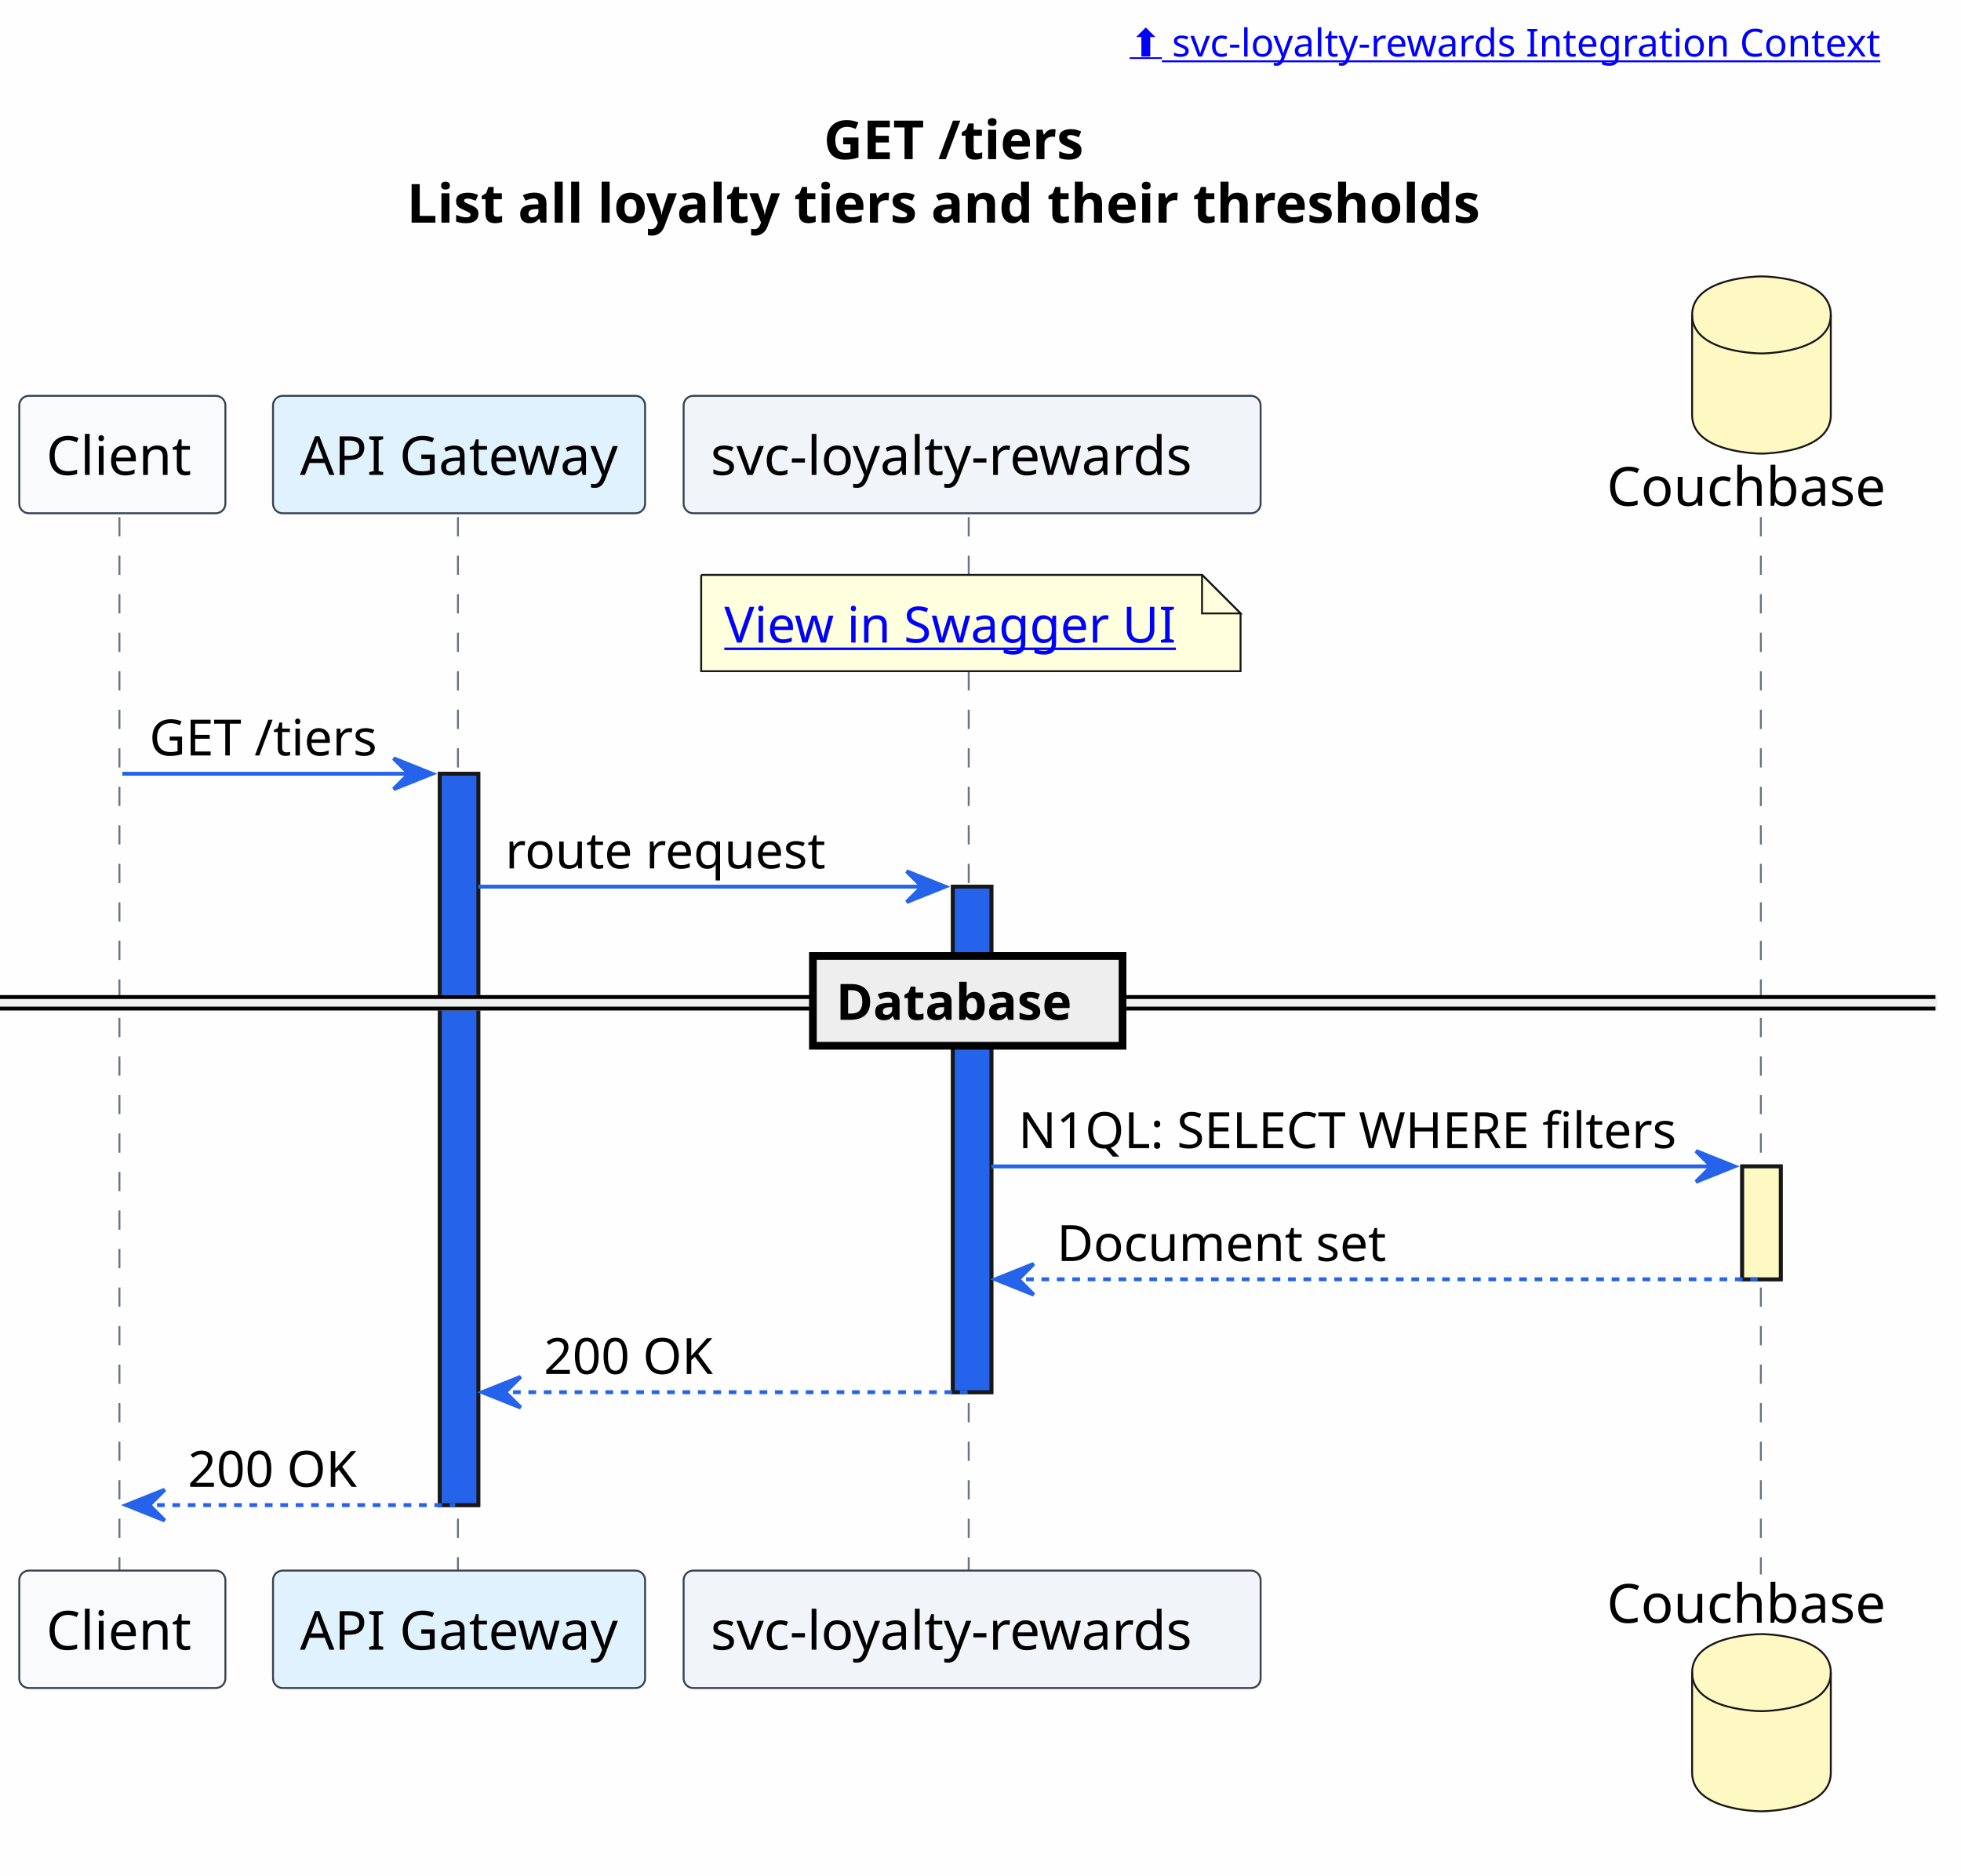
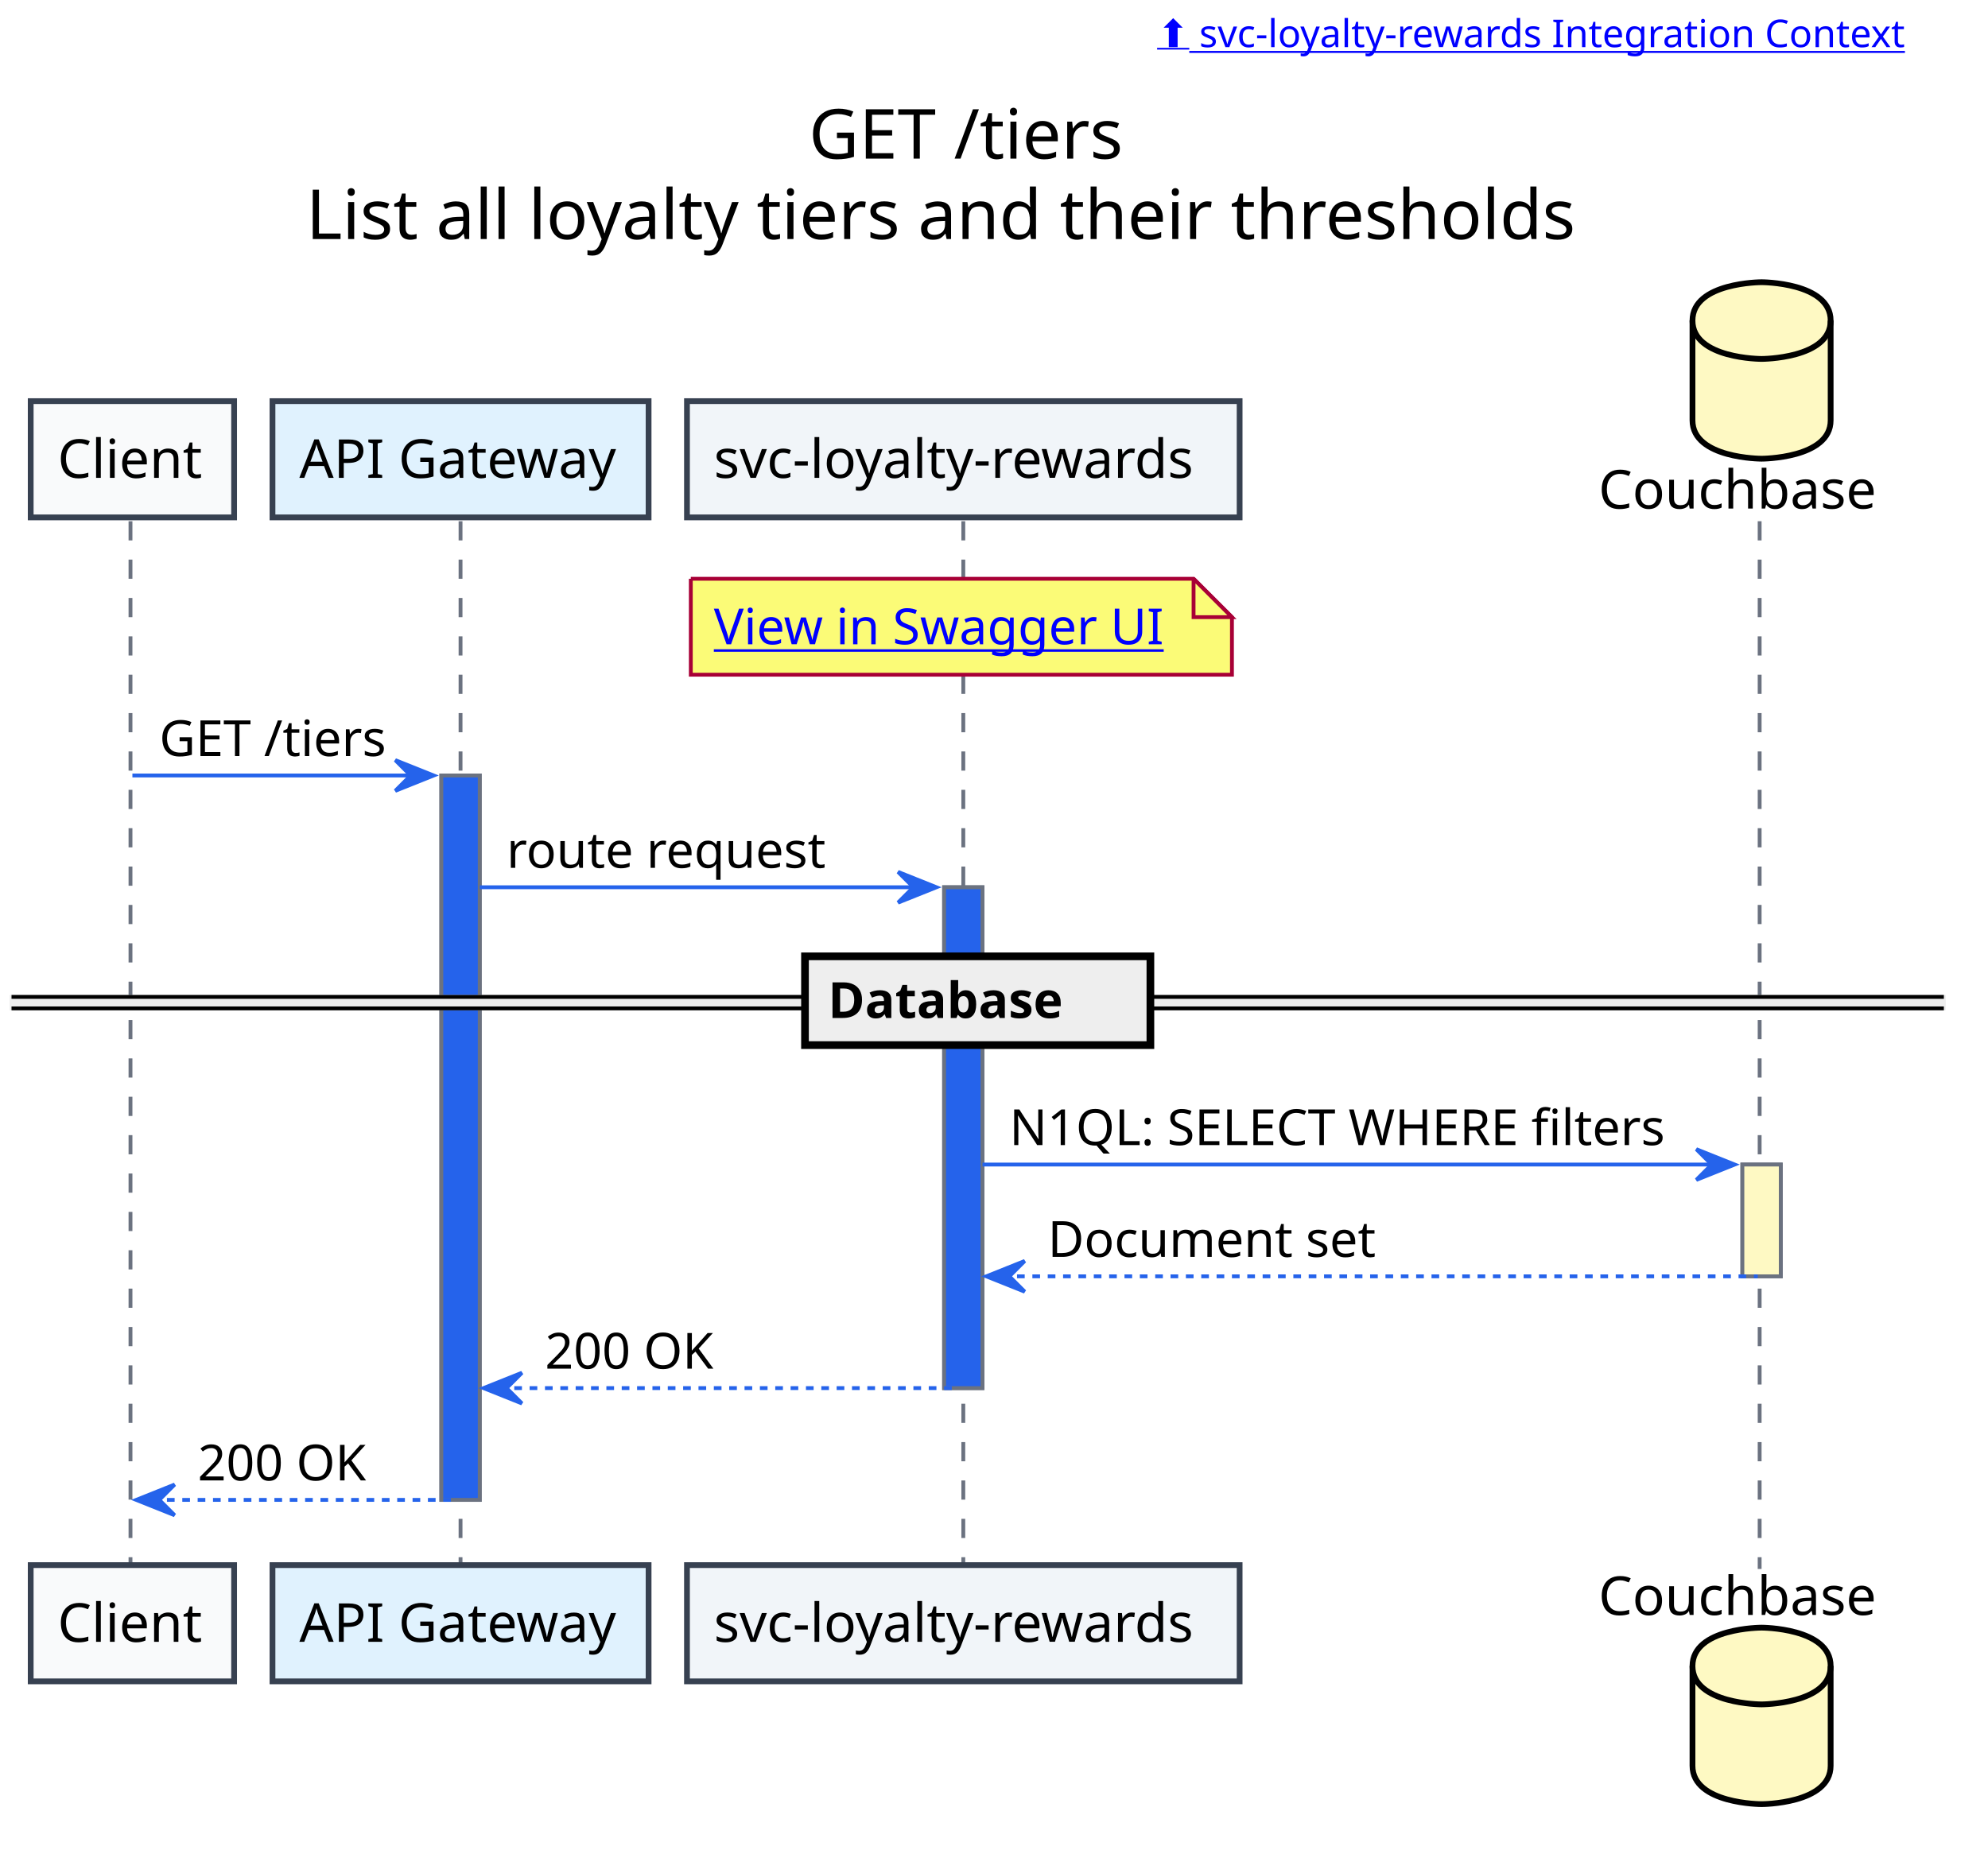
- <svg xmlns="http://www.w3.org/2000/svg" xmlns:xlink="http://www.w3.org/1999/xlink" contentStyleType="text/css" data-diagram-type="SEQUENCE" height="487px" preserveAspectRatio="none" style="width:509px;height:487px;background:#FEFEFE;" version="1.1" viewBox="0 0 509 487" width="509px" zoomAndPan="magnify">
+ <svg xmlns="http://www.w3.org/2000/svg" xmlns:xlink="http://www.w3.org/1999/xlink" contentScriptType="application/ecmascript" contentStyleType="text/css" height="482px" preserveAspectRatio="none" style="width:518px;height:482px;background:#FEFEFE;" version="1.1" viewBox="0 0 518 482" width="518px" zoomAndPan="magnify">
  <defs />
  <g>
-     <rect fill="#FEFEFE" height="487" style="stroke:none;stroke-width:1;" width="509" x="0" y="0" />
-     <text fill="#000000" font-family="'Segoe UI'" font-size="14" font-weight="bold" lengthAdjust="spacing" textLength="73.746" x="213.809" y="41.312">GET /tiers</text>
-     <text fill="#000000" font-family="'Segoe UI'" font-size="14" font-weight="bold" lengthAdjust="spacing" textLength="290.213" x="105.575" y="57.801">List all loyalty tiers and their thresholds</text>
-     <g>
-       <rect fill="#2563EB" height="189.863" style="stroke:#181818;stroke-width:1;" width="10" x="114.153" y="200.863" />
-     </g>
-     <g>
-       <rect fill="#2563EB" height="131.242" style="stroke:#181818;stroke-width:1;" width="10" x="247.326" y="230.174" />
-     </g>
-     <g>
-       <rect fill="#FEF9C3" height="29.311" style="stroke:#181818;stroke-width:1;" width="10" x="452.207" y="302.795" />
-     </g>
-     <g class="participant-lifeline" data-entity-uid="part1" data-qualified-name="Client" id="part1-lifeline">
-       <g>
-         <rect fill="#000000" fill-opacity="0" height="274.484" width="8" x="27.752" y="134.242" />
-         <line style="stroke:#6B7280;stroke-width:0.5;stroke-dasharray:5,5;" x1="31" x2="31" y1="134.242" y2="408.727" />
-       </g>
-     </g>
-     <g class="participant-lifeline" data-entity-uid="part2" data-qualified-name="GW" id="part2-lifeline">
-       <g>
-         <rect fill="#000000" fill-opacity="0" height="274.484" width="8" x="115.153" y="134.242" />
-         <line style="stroke:#6B7280;stroke-width:0.5;stroke-dasharray:5,5;" x1="118.864" x2="118.864" y1="134.242" y2="408.727" />
-       </g>
-     </g>
-     <g class="participant-lifeline" data-entity-uid="part3" data-qualified-name="Svc" id="part3-lifeline">
-       <g>
-         <rect fill="#000000" fill-opacity="0" height="274.484" width="8" x="248.326" y="134.242" />
-         <line style="stroke:#6B7280;stroke-width:0.5;stroke-dasharray:5,5;" x1="251.442" x2="251.442" y1="134.242" y2="408.727" />
-       </g>
-     </g>
-     <g class="participant-lifeline" data-entity-uid="part4" data-qualified-name="DB" id="part4-lifeline">
-       <g>
-         <rect fill="#000000" fill-opacity="0" height="274.484" width="8" x="453.207" y="134.242" />
-         <line style="stroke:#6B7280;stroke-width:0.5;stroke-dasharray:5,5;" x1="457.05" x2="457.05" y1="134.242" y2="408.727" />
-       </g>
-     </g>
-     <g class="participant participant-head" data-entity-uid="part1" data-qualified-name="Client" id="part1-head">
-       <a href="/applications/" target="_top" title="/applications/" xlink:actuate="onRequest" xlink:href="/applications/" xlink:show="new" xlink:title="/applications/" xlink:type="simple">
-         <rect fill="#F9FAFB" height="30.488" rx="2.5" ry="2.5" style="stroke:#374151;stroke-width:0.5;" width="53.505" x="5" y="102.754" />
-         <text fill="#000000" font-family="'Segoe UI'" font-size="14" lengthAdjust="spacing" textLength="39.505" x="12" y="123.289">Client</text>
-       </a>
-     </g>
-     <g class="participant participant-tail" data-entity-uid="part1" data-qualified-name="Client" id="part1-tail">
-       <a href="/applications/" target="_top" title="/applications/" xlink:actuate="onRequest" xlink:href="/applications/" xlink:show="new" xlink:title="/applications/" xlink:type="simple">
-         <rect fill="#F9FAFB" height="30.488" rx="2.5" ry="2.5" style="stroke:#374151;stroke-width:0.5;" width="53.505" x="5" y="407.727" />
-         <text fill="#000000" font-family="'Segoe UI'" font-size="14" lengthAdjust="spacing" textLength="39.505" x="12" y="428.262">Client</text>
-       </a>
-     </g>
-     <g class="participant participant-head" data-entity-uid="part2" data-qualified-name="GW" id="part2-head">
-       <a href="/actors/#api-gateway" target="_top" title="/actors/#api-gateway" xlink:actuate="onRequest" xlink:href="/actors/#api-gateway" xlink:show="new" xlink:title="/actors/#api-gateway" xlink:type="simple">
-         <rect fill="#E0F2FE" height="30.488" rx="2.5" ry="2.5" style="stroke:#374151;stroke-width:0.5;" width="96.578" x="70.864" y="102.754" />
-         <text fill="#000000" font-family="'Segoe UI'" font-size="14" lengthAdjust="spacing" textLength="82.578" x="77.864" y="123.289">API Gateway</text>
-       </a>
-     </g>
-     <g class="participant participant-tail" data-entity-uid="part2" data-qualified-name="GW" id="part2-tail">
-       <a href="/actors/#api-gateway" target="_top" title="/actors/#api-gateway" xlink:actuate="onRequest" xlink:href="/actors/#api-gateway" xlink:show="new" xlink:title="/actors/#api-gateway" xlink:type="simple">
-         <rect fill="#E0F2FE" height="30.488" rx="2.5" ry="2.5" style="stroke:#374151;stroke-width:0.5;" width="96.578" x="70.864" y="407.727" />
-         <text fill="#000000" font-family="'Segoe UI'" font-size="14" lengthAdjust="spacing" textLength="82.578" x="77.864" y="428.262">API Gateway</text>
-       </a>
-     </g>
-     <g class="participant participant-head" data-entity-uid="part3" data-qualified-name="Svc" id="part3-head">
-       <a href="/microservices/svc-loyalty-rewards/" target="_top" title="/microservices/svc-loyalty-rewards/" xlink:actuate="onRequest" xlink:href="/microservices/svc-loyalty-rewards/" xlink:show="new" xlink:title="/microservices/svc-loyalty-rewards/" xlink:type="simple">
-         <rect fill="#F1F5F9" height="30.488" rx="2.5" ry="2.5" style="stroke:#374151;stroke-width:0.5;" width="149.769" x="177.442" y="102.754" />
-         <text fill="#000000" font-family="'Segoe UI'" font-size="14" lengthAdjust="spacing" textLength="135.769" x="184.442" y="123.289">svc-loyalty-rewards</text>
-       </a>
-     </g>
-     <g class="participant participant-tail" data-entity-uid="part3" data-qualified-name="Svc" id="part3-tail">
-       <a href="/microservices/svc-loyalty-rewards/" target="_top" title="/microservices/svc-loyalty-rewards/" xlink:actuate="onRequest" xlink:href="/microservices/svc-loyalty-rewards/" xlink:show="new" xlink:title="/microservices/svc-loyalty-rewards/" xlink:type="simple">
-         <rect fill="#F1F5F9" height="30.488" rx="2.5" ry="2.5" style="stroke:#374151;stroke-width:0.5;" width="149.769" x="177.442" y="407.727" />
-         <text fill="#000000" font-family="'Segoe UI'" font-size="14" lengthAdjust="spacing" textLength="135.769" x="184.442" y="428.262">svc-loyalty-rewards</text>
-       </a>
-     </g>
-     <g class="participant participant-head" data-entity-uid="part4" data-qualified-name="DB" id="part4-head">
-       <a href="/microservices/svc-loyalty-rewards/#data-store" target="_top" title="/microservices/svc-loyalty-rewards/#data-store" xlink:actuate="onRequest" xlink:href="/microservices/svc-loyalty-rewards/#data-store" xlink:show="new" xlink:title="/microservices/svc-loyalty-rewards/#data-store" xlink:type="simple">
-         <text fill="#000000" font-family="'Segoe UI'" font-size="14" lengthAdjust="spacing" textLength="74.314" x="417.05" y="131.289">Couchbase</text>
-         <path d="M439.207,81.754 C439.207,71.754 457.207,71.754 457.207,71.754 C457.207,71.754 475.207,71.754 475.207,81.754 L475.207,107.754 C475.207,117.754 457.207,117.754 457.207,117.754 C457.207,117.754 439.207,117.754 439.207,107.754 L439.207,81.754" fill="#FEF9C3" style="stroke:#181818;stroke-width:0.5;" />
-         <path d="M439.207,81.754 C439.207,91.754 457.207,91.754 457.207,91.754 C457.207,91.754 475.207,91.754 475.207,81.754" fill="none" style="stroke:#181818;stroke-width:0.5;" />
-       </a>
-     </g>
-     <g class="participant participant-tail" data-entity-uid="part4" data-qualified-name="DB" id="part4-tail">
-       <a href="/microservices/svc-loyalty-rewards/#data-store" target="_top" title="/microservices/svc-loyalty-rewards/#data-store" xlink:actuate="onRequest" xlink:href="/microservices/svc-loyalty-rewards/#data-store" xlink:show="new" xlink:title="/microservices/svc-loyalty-rewards/#data-store" xlink:type="simple">
-         <text fill="#000000" font-family="'Segoe UI'" font-size="14" lengthAdjust="spacing" textLength="74.314" x="417.05" y="421.262">Couchbase</text>
-         <path d="M439.207,434.215 C439.207,424.215 457.207,424.215 457.207,424.215 C457.207,424.215 475.207,424.215 475.207,434.215 L475.207,460.215 C475.207,470.215 457.207,470.215 457.207,470.215 C457.207,470.215 439.207,470.215 439.207,460.215 L439.207,434.215" fill="#FEF9C3" style="stroke:#181818;stroke-width:0.5;" />
-         <path d="M439.207,434.215 C439.207,444.215 457.207,444.215 457.207,444.215 C457.207,444.215 475.207,444.215 475.207,434.215" fill="none" style="stroke:#181818;stroke-width:0.5;" />
-       </a>
-     </g>
-     <g>
-       <rect fill="#2563EB" height="189.863" style="stroke:#181818;stroke-width:1;" width="10" x="114.153" y="200.863" />
-     </g>
-     <g>
-       <rect fill="#2563EB" height="131.242" style="stroke:#181818;stroke-width:1;" width="10" x="247.326" y="230.174" />
-     </g>
-     <g>
-       <rect fill="#FEF9C3" height="29.311" style="stroke:#181818;stroke-width:1;" width="10" x="452.207" y="302.795" />
-     </g>
-     <path d="M182,149.242 L182,174.242 L322,174.242 L322,159.242 L312,149.242 L182,149.242" fill="#FEFFDD" style="stroke:#181818;stroke-width:0.5;" />
-     <path d="M312,149.242 L312,159.242 L322,159.242 L312,149.242" fill="#FEFFDD" style="stroke:#181818;stroke-width:0.5;" />
+     <text fill="#000000" font-family="Segoe UI" font-size="18" lengthAdjust="spacingAndGlyphs" textLength="88" x="210.75" y="41.349">GET /tiers</text>
+     <text fill="#000000" font-family="Segoe UI" font-size="18" lengthAdjust="spacingAndGlyphs" textLength="350" x="79.75" y="62.302">List all loyalty tiers and their thresholds</text>
+     <rect fill="#2563EB" height="188.797" style="stroke: #6B7280; stroke-width: 1.0;" width="10" x="115" y="202.109" />
+     <rect fill="#2563EB" height="130.531" style="stroke: #6B7280; stroke-width: 1.0;" width="10" x="246" y="231.242" />
+     <rect fill="#FEF9C3" height="29.133" style="stroke: #6B7280; stroke-width: 1.0;" width="10" x="454" y="303.508" />
+     <line style="stroke: #6B7280; stroke-width: 1.0; stroke-dasharray: 5.0,5.0;" x1="34" x2="34" y1="135.844" y2="408.906" />
+     <line style="stroke: #6B7280; stroke-width: 1.0; stroke-dasharray: 5.0,5.0;" x1="120" x2="120" y1="135.844" y2="408.906" />
+     <line style="stroke: #6B7280; stroke-width: 1.0; stroke-dasharray: 5.0,5.0;" x1="251" x2="251" y1="135.844" y2="408.906" />
+     <line style="stroke: #6B7280; stroke-width: 1.0; stroke-dasharray: 5.0,5.0;" x1="458.5" x2="458.5" y1="135.844" y2="408.906" />
+     <a href="/applications/" target="_top" title="/applications/" xlink:actuate="onRequest" xlink:href="/applications/" xlink:show="new" xlink:title="/applications/" xlink:type="simple">
+       <rect fill="#F9FAFB" height="30.297" style="stroke: #374151; stroke-width: 1.5;" width="53" x="8" y="104.547" />
+       <text fill="#000000" font-family="Segoe UI" font-size="14" lengthAdjust="spacingAndGlyphs" textLength="39" x="15" y="124.542">Client</text>
+       <rect fill="#F9FAFB" height="30.297" style="stroke: #374151; stroke-width: 1.5;" width="53" x="8" y="407.906" />
+       <text fill="#000000" font-family="Segoe UI" font-size="14" lengthAdjust="spacingAndGlyphs" textLength="39" x="15" y="427.901">Client</text>
+     </a>
+     <a href="/actors/#api-gateway" target="_top" title="/actors/#api-gateway" xlink:actuate="onRequest" xlink:href="/actors/#api-gateway" xlink:show="new" xlink:title="/actors/#api-gateway" xlink:type="simple">
+       <rect fill="#E0F2FE" height="30.297" style="stroke: #374151; stroke-width: 1.5;" width="98" x="71" y="104.547" />
+       <text fill="#000000" font-family="Segoe UI" font-size="14" lengthAdjust="spacingAndGlyphs" textLength="84" x="78" y="124.542">API Gateway</text>
+       <rect fill="#E0F2FE" height="30.297" style="stroke: #374151; stroke-width: 1.5;" width="98" x="71" y="407.906" />
+       <text fill="#000000" font-family="Segoe UI" font-size="14" lengthAdjust="spacingAndGlyphs" textLength="84" x="78" y="427.901">API Gateway</text>
+     </a>
+     <a href="/microservices/svc-loyalty-rewards/" target="_top" title="/microservices/svc-loyalty-rewards/" xlink:actuate="onRequest" xlink:href="/microservices/svc-loyalty-rewards/" xlink:show="new" xlink:title="/microservices/svc-loyalty-rewards/" xlink:type="simple">
+       <rect fill="#F1F5F9" height="30.297" style="stroke: #374151; stroke-width: 1.5;" width="144" x="179" y="104.547" />
+       <text fill="#000000" font-family="Segoe UI" font-size="14" lengthAdjust="spacingAndGlyphs" textLength="130" x="186" y="124.542">svc-loyalty-rewards</text>
+       <rect fill="#F1F5F9" height="30.297" style="stroke: #374151; stroke-width: 1.5;" width="144" x="179" y="407.906" />
+       <text fill="#000000" font-family="Segoe UI" font-size="14" lengthAdjust="spacingAndGlyphs" textLength="130" x="186" y="427.901">svc-loyalty-rewards</text>
+     </a>
+     <a href="/microservices/svc-loyalty-rewards/#data-store" target="_top" title="/microservices/svc-loyalty-rewards/#data-store" xlink:actuate="onRequest" xlink:href="/microservices/svc-loyalty-rewards/#data-store" xlink:show="new" xlink:title="/microservices/svc-loyalty-rewards/#data-store" xlink:type="simple">
+       <text fill="#000000" font-family="Segoe UI" font-size="14" lengthAdjust="spacingAndGlyphs" textLength="79" x="416.5" y="132.542">Couchbase</text>
+       <path d="M441,83.547 C441,73.547 459,73.547 459,73.547 C459,73.547 477,73.547 477,83.547 L477,109.547 C477,119.547 459,119.547 459,119.547 C459,119.547 441,119.547 441,109.547 L441,83.547 " fill="#FEF9C3" style="stroke: #000000; stroke-width: 1.5;" />
+       <path d="M441,83.547 C441,93.547 459,93.547 459,93.547 C459,93.547 477,93.547 477,83.547 " fill="none" style="stroke: #000000; stroke-width: 1.5;" />
+       <text fill="#000000" font-family="Segoe UI" font-size="14" lengthAdjust="spacingAndGlyphs" textLength="79" x="416.5" y="420.901">Couchbase</text>
+       <path d="M441,434.203 C441,424.203 459,424.203 459,424.203 C459,424.203 477,424.203 477,434.203 L477,460.203 C477,470.203 459,470.203 459,470.203 C459,470.203 441,470.203 441,460.203 L441,434.203 " fill="#FEF9C3" style="stroke: #000000; stroke-width: 1.5;" />
+       <path d="M441,434.203 C441,444.203 459,444.203 459,444.203 C459,444.203 477,444.203 477,434.203 " fill="none" style="stroke: #000000; stroke-width: 1.5;" />
+     </a>
+     <rect fill="#2563EB" height="188.797" style="stroke: #6B7280; stroke-width: 1.0;" width="10" x="115" y="202.109" />
+     <rect fill="#2563EB" height="130.531" style="stroke: #6B7280; stroke-width: 1.0;" width="10" x="246" y="231.242" />
+     <rect fill="#FEF9C3" height="29.133" style="stroke: #6B7280; stroke-width: 1.0;" width="10" x="454" y="303.508" />
+     <path d="M180,150.844 L180,175.844 L321,175.844 L321,160.844 L311,150.844 L180,150.844 " fill="#FBFB77" style="stroke: #A80036; stroke-width: 1.0;" />
+     <path d="M311,150.844 L311,160.844 L321,160.844 L311,150.844 " fill="#FBFB77" style="stroke: #A80036; stroke-width: 1.0;" />
    <a href="/services/api/svc-loyalty-rewards.html#/Tiers/listTiers" target="_top" title="/services/api/svc-loyalty-rewards.html#/Tiers/listTiers" xlink:actuate="onRequest" xlink:href="/services/api/svc-loyalty-rewards.html#/Tiers/listTiers" xlink:show="new" xlink:title="/services/api/svc-loyalty-rewards.html#/Tiers/listTiers" xlink:type="simple">
-       <text fill="#0000FF" font-family="'Segoe UI'" font-size="13" lengthAdjust="spacing" text-decoration="underline" textLength="119.406" x="188" y="166.81">View in Swagger UI</text>
+       <text fill="#0000FF" font-family="Segoe UI" font-size="13" lengthAdjust="spacingAndGlyphs" text-decoration="underline" textLength="120" x="186" y="167.911">View in Swagger UI</text>
    </a>
-     <g class="message" data-entity-1="part1" data-entity-2="part2" id="msg1">
-       <polygon fill="#2563EB" points="102.153,196.863,112.153,200.863,102.153,204.863,106.153,200.863" style="stroke:#2563EB;stroke-width:1;" />
-       <line style="stroke:#2563EB;stroke-width:1;" x1="31.752" x2="108.153" y1="200.863" y2="200.863" />
-       <text fill="#000000" font-family="'Segoe UI'" font-size="13" lengthAdjust="spacing" textLength="63.4" x="38.752" y="196.121">GET /tiers</text>
-     </g>
-     <g class="message" data-entity-1="part2" data-entity-2="part3" id="msg2">
-       <polygon fill="#2563EB" points="235.326,226.174,245.326,230.174,235.326,234.174,239.326,230.174" style="stroke:#2563EB;stroke-width:1;" />
-       <line style="stroke:#2563EB;stroke-width:1;" x1="124.153" x2="241.326" y1="230.174" y2="230.174" />
-       <text fill="#000000" font-family="'Segoe UI'" font-size="13" lengthAdjust="spacing" textLength="85.135" x="131.153" y="225.432">route request</text>
-     </g>
-     <rect fill="#EEEEEE" height="3" style="stroke:#EEEEEE;stroke-width:1;" width="502.364" x="0" y="258.829" />
-     <line style="stroke:#000000;stroke-width:1;" x1="0" x2="502.364" y1="258.829" y2="258.829" />
-     <line style="stroke:#000000;stroke-width:1;" x1="0" x2="502.364" y1="261.829" y2="261.829" />
-     <rect fill="#EEEEEE" height="23.311" style="stroke:#000000;stroke-width:2;" width="80.371" x="210.996" y="248.174" />
-     <text fill="#000000" font-family="'Segoe UI'" font-size="13" font-weight="bold" lengthAdjust="spacing" textLength="62.086" x="216.996" y="264.742">Database</text>
-     <g class="message" data-entity-1="part3" data-entity-2="part4" id="msg3">
-       <polygon fill="#2563EB" points="440.207,298.795,450.207,302.795,440.207,306.795,444.207,302.795" style="stroke:#2563EB;stroke-width:1;" />
-       <line style="stroke:#2563EB;stroke-width:1;" x1="257.326" x2="446.207" y1="302.795" y2="302.795" />
-       <text fill="#000000" font-family="'Segoe UI'" font-size="13" lengthAdjust="spacing" textLength="175.881" x="264.326" y="298.053">N1QL: SELECT WHERE filters</text>
-     </g>
-     <g class="message" data-entity-1="part4" data-entity-2="part3" id="msg4">
-       <polygon fill="#2563EB" points="268.326,328.106,258.326,332.106,268.326,336.106,264.326,332.106" style="stroke:#2563EB;stroke-width:1;" />
-       <line style="stroke:#2563EB;stroke-width:1;stroke-dasharray:2,2;" x1="262.326" x2="456.207" y1="332.106" y2="332.106" />
-       <text fill="#000000" font-family="'Segoe UI'" font-size="13" lengthAdjust="spacing" textLength="87.604" x="274.326" y="327.363">Document set</text>
-     </g>
-     <g class="message" data-entity-1="part3" data-entity-2="part2" id="msg5">
-       <polygon fill="#2563EB" points="135.153,357.416,125.153,361.416,135.153,365.416,131.153,361.416" style="stroke:#2563EB;stroke-width:1;" />
-       <line style="stroke:#2563EB;stroke-width:1;stroke-dasharray:2,2;" x1="129.153" x2="251.326" y1="361.416" y2="361.416" />
-       <text fill="#000000" font-family="'Segoe UI'" font-size="13" lengthAdjust="spacing" textLength="47.36" x="141.153" y="356.674">200 OK</text>
-     </g>
-     <g class="message" data-entity-1="part2" data-entity-2="part1" id="msg6">
-       <polygon fill="#2563EB" points="42.752,386.727,32.752,390.727,42.752,394.727,38.752,390.727" style="stroke:#2563EB;stroke-width:1;" />
-       <line style="stroke:#2563EB;stroke-width:1;stroke-dasharray:2,2;" x1="36.752" x2="118.153" y1="390.727" y2="390.727" />
-       <text fill="#000000" font-family="'Segoe UI'" font-size="13" lengthAdjust="spacing" textLength="47.36" x="48.752" y="385.984">200 OK</text>
-     </g>
+     <polygon fill="#2563EB" points="103,198.109,113,202.109,103,206.109,107,202.109" style="stroke: #2563EB; stroke-width: 1.0;" />
+     <line style="stroke: #2563EB; stroke-width: 1.0;" x1="34.5" x2="109" y1="202.109" y2="202.109" />
+     <text fill="#000000" font-family="Segoe UI" font-size="13" lengthAdjust="spacingAndGlyphs" textLength="61" x="41.5" y="197.043">GET /tiers</text>
+     <polygon fill="#2563EB" points="234,227.242,244,231.242,234,235.242,238,231.242" style="stroke: #2563EB; stroke-width: 1.0;" />
+     <line style="stroke: #2563EB; stroke-width: 1.0;" x1="125" x2="240" y1="231.242" y2="231.242" />
+     <text fill="#000000" font-family="Segoe UI" font-size="13" lengthAdjust="spacingAndGlyphs" textLength="87" x="132" y="226.176">route request</text>
+     <rect fill="#EEEEEE" height="3" style="stroke: #EEEEEE; stroke-width: 1.0;" width="503.5" x="3" y="259.809" />
+     <line style="stroke: #000000; stroke-width: 1.0;" x1="3" x2="506.5" y1="259.809" y2="259.809" />
+     <line style="stroke: #000000; stroke-width: 1.0;" x1="3" x2="506.5" y1="262.809" y2="262.809" />
+     <rect fill="#EEEEEE" height="23.133" style="stroke: #000000; stroke-width: 2.0;" width="90" x="209.75" y="249.242" />
+     <text fill="#000000" font-family="Segoe UI" font-size="13" font-weight="bold" lengthAdjust="spacingAndGlyphs" textLength="71" x="215.75" y="265.309">Database</text>
+     <polygon fill="#2563EB" points="442,299.508,452,303.508,442,307.508,446,303.508" style="stroke: #2563EB; stroke-width: 1.0;" />
+     <line style="stroke: #2563EB; stroke-width: 1.0;" x1="256" x2="448" y1="303.508" y2="303.508" />
+     <text fill="#000000" font-family="Segoe UI" font-size="13" lengthAdjust="spacingAndGlyphs" textLength="179" x="263" y="298.442">N1QL: SELECT WHERE filters</text>
+     <polygon fill="#2563EB" points="267,328.641,257,332.641,267,336.641,263,332.641" style="stroke: #2563EB; stroke-width: 1.0;" />
+     <line style="stroke: #2563EB; stroke-width: 1.0; stroke-dasharray: 2.0,2.0;" x1="261" x2="458" y1="332.641" y2="332.641" />
+     <text fill="#000000" font-family="Segoe UI" font-size="13" lengthAdjust="spacingAndGlyphs" textLength="91" x="273" y="327.575">Document set</text>
+     <polygon fill="#2563EB" points="136,357.773,126,361.773,136,365.773,132,361.773" style="stroke: #2563EB; stroke-width: 1.0;" />
+     <line style="stroke: #2563EB; stroke-width: 1.0; stroke-dasharray: 2.0,2.0;" x1="130" x2="250" y1="361.773" y2="361.773" />
+     <text fill="#000000" font-family="Segoe UI" font-size="13" lengthAdjust="spacingAndGlyphs" textLength="46" x="142" y="356.707">200 OK</text>
+     <polygon fill="#2563EB" points="45.5,386.906,35.5,390.906,45.5,394.906,41.5,390.906" style="stroke: #2563EB; stroke-width: 1.0;" />
+     <line style="stroke: #2563EB; stroke-width: 1.0; stroke-dasharray: 2.0,2.0;" x1="39.5" x2="119" y1="390.906" y2="390.906" />
+     <text fill="#000000" font-family="Segoe UI" font-size="13" lengthAdjust="spacingAndGlyphs" textLength="46" x="51.5" y="385.84">200 OK</text>
    <a href="/microservices/svc-loyalty-rewards/#integration-context" target="_top" title="/microservices/svc-loyalty-rewards/#integration-context" xlink:actuate="onRequest" xlink:href="/microservices/svc-loyalty-rewards/#integration-context" xlink:show="new" xlink:title="/microservices/svc-loyalty-rewards/#integration-context" xlink:type="simple">
-       <text fill="#0000FF" font-family="'Segoe UI'" font-size="10" lengthAdjust="spacing" text-decoration="underline" textLength="208.149" x="293.214" y="14.668">⬆ svc-loyalty-rewards Integration Context</text>
+       <text fill="#0000FF" font-family="Segoe UI" font-size="10" lengthAdjust="spacingAndGlyphs" text-decoration="underline" textLength="205" x="301.5" y="12.282">⬆ svc-loyalty-rewards Integration Context</text>
    </a>
  </g>
</svg>
